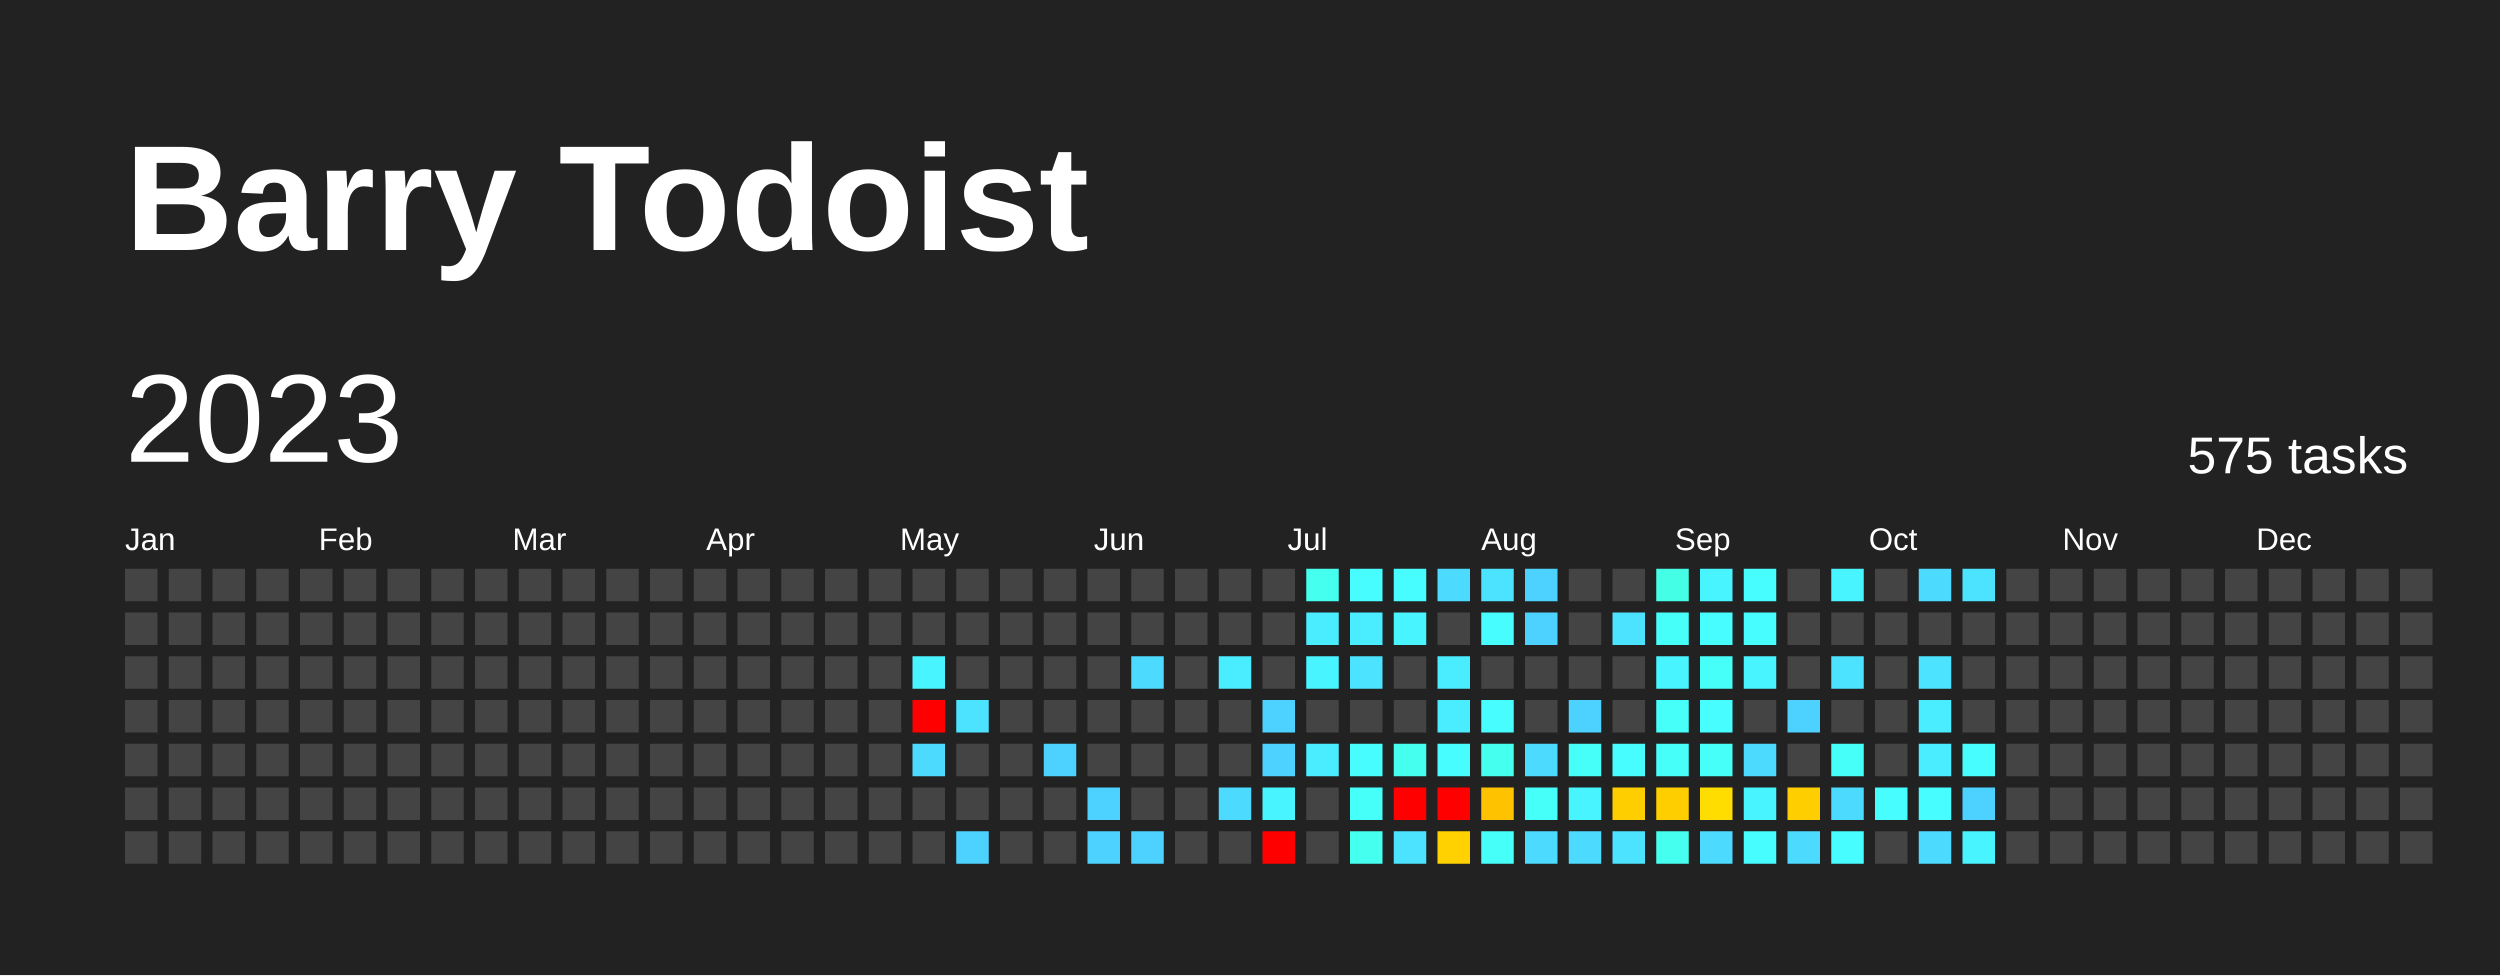
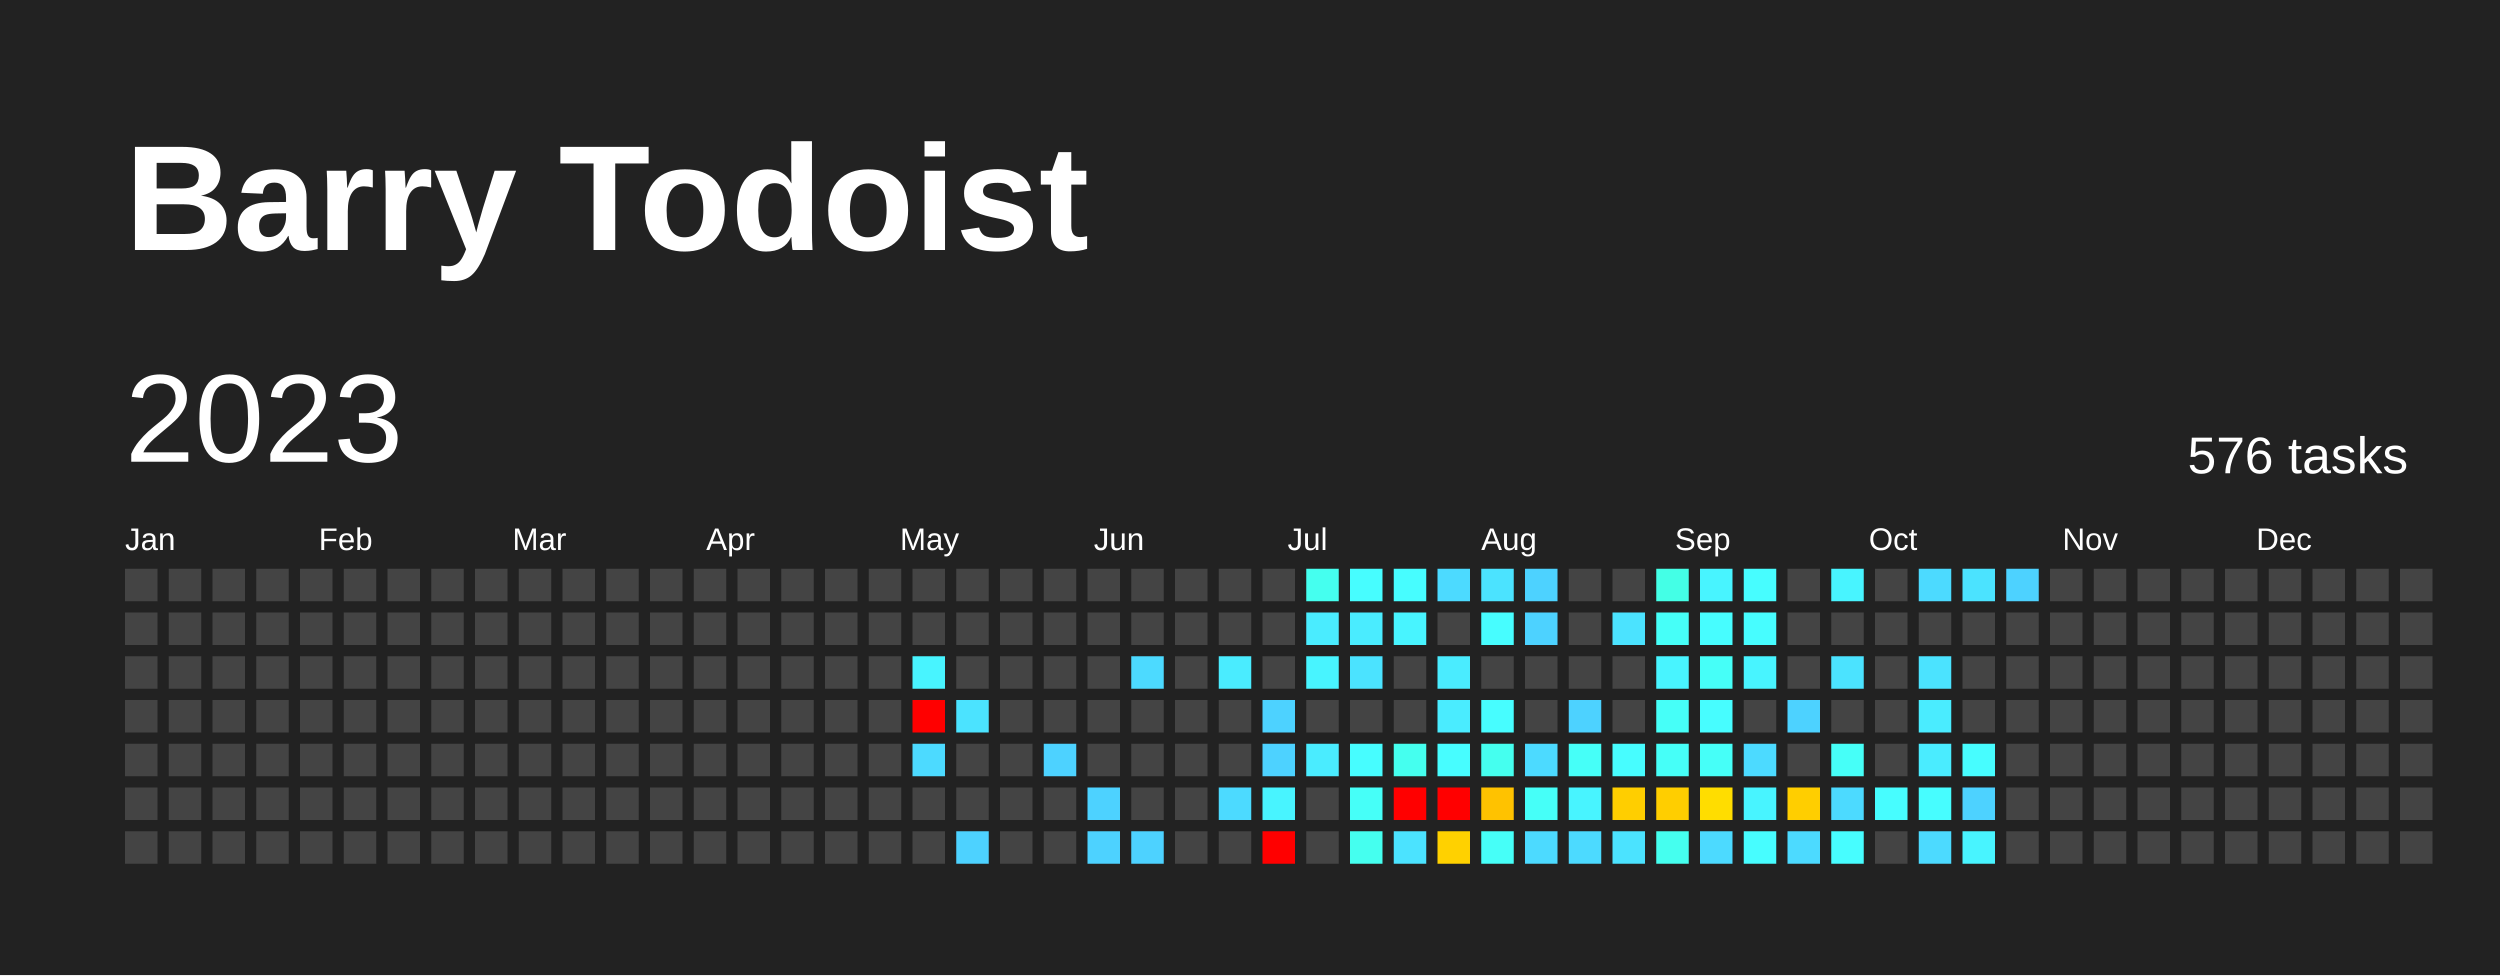
<svg xmlns="http://www.w3.org/2000/svg" baseProfile="full" height="78mm" version="1.1" viewBox="0,0,200,78" width="200mm">
  <defs />
  <rect fill="#222222" height="78" width="200" x="0" y="0" />
  <text fill="#FFFFFF" style="font-size:12px; font-family:Arial; font-weight:bold;" x="10" y="20">Barry Todoist</text>
  <text dominant-baseline="hanging" fill="#FFFFFF" style="font-size:10.0px; font-family:Arial;" x="10" y="30">2023</text>
-   <text dominant-baseline="hanging" fill="#FFFFFF" style="font-size:4.125px; font-family:Arial;" x="175" y="35">575 tasks</text>
+   <text dominant-baseline="hanging" fill="#FFFFFF" style="font-size:4.125px; font-family:Arial;" x="175" y="35">576 tasks</text>
  <text fill="#FFFFFF" style="font-size:2.5px; font-family:Arial" x="10.0" y="44">Jan</text>
  <text fill="#FFFFFF" style="font-size:2.5px; font-family:Arial" x="25.5" y="44">Feb</text>
  <text fill="#FFFFFF" style="font-size:2.5px; font-family:Arial" x="41.0" y="44">Mar</text>
  <text fill="#FFFFFF" style="font-size:2.5px; font-family:Arial" x="56.5" y="44">Apr</text>
  <text fill="#FFFFFF" style="font-size:2.5px; font-family:Arial" x="72.0" y="44">May</text>
  <text fill="#FFFFFF" style="font-size:2.5px; font-family:Arial" x="87.5" y="44">Jun</text>
  <text fill="#FFFFFF" style="font-size:2.5px; font-family:Arial" x="103.0" y="44">Jul</text>
  <text fill="#FFFFFF" style="font-size:2.5px; font-family:Arial" x="118.5" y="44">Aug</text>
  <text fill="#FFFFFF" style="font-size:2.5px; font-family:Arial" x="134.0" y="44">Sep</text>
  <text fill="#FFFFFF" style="font-size:2.5px; font-family:Arial" x="149.5" y="44">Oct</text>
  <text fill="#FFFFFF" style="font-size:2.5px; font-family:Arial" x="165.0" y="44">Nov</text>
  <text fill="#FFFFFF" style="font-size:2.5px; font-family:Arial" x="180.5" y="44">Dec</text>
  <rect fill="#444444" height="2.6" width="2.6" x="10.0" y="45.5" />
  <rect fill="#444444" height="2.6" width="2.6" x="10.0" y="49.0" />
  <rect fill="#444444" height="2.6" width="2.6" x="10.0" y="52.5" />
  <rect fill="#444444" height="2.6" width="2.6" x="10.0" y="56.0" />
  <rect fill="#444444" height="2.6" width="2.6" x="10.0" y="59.5" />
  <rect fill="#444444" height="2.6" width="2.6" x="10.0" y="63.0" />
  <rect fill="#444444" height="2.6" width="2.6" x="10.0" y="66.5" />
  <rect fill="#444444" height="2.6" width="2.6" x="13.5" y="45.5" />
  <rect fill="#444444" height="2.6" width="2.6" x="13.5" y="49.0" />
  <rect fill="#444444" height="2.6" width="2.6" x="13.5" y="52.5" />
  <rect fill="#444444" height="2.6" width="2.6" x="13.5" y="56.0" />
  <rect fill="#444444" height="2.6" width="2.6" x="13.5" y="59.5" />
  <rect fill="#444444" height="2.6" width="2.6" x="13.5" y="63.0" />
  <rect fill="#444444" height="2.6" width="2.6" x="13.5" y="66.5" />
  <rect fill="#444444" height="2.6" width="2.6" x="17.0" y="45.5" />
  <rect fill="#444444" height="2.6" width="2.6" x="17.0" y="49.0" />
  <rect fill="#444444" height="2.6" width="2.6" x="17.0" y="52.5" />
  <rect fill="#444444" height="2.6" width="2.6" x="17.0" y="56.0" />
  <rect fill="#444444" height="2.6" width="2.6" x="17.0" y="59.5" />
  <rect fill="#444444" height="2.6" width="2.6" x="17.0" y="63.0" />
  <rect fill="#444444" height="2.6" width="2.6" x="17.0" y="66.5" />
  <rect fill="#444444" height="2.6" width="2.6" x="20.5" y="45.5" />
  <rect fill="#444444" height="2.6" width="2.6" x="20.5" y="49.0" />
  <rect fill="#444444" height="2.6" width="2.6" x="20.5" y="52.5" />
  <rect fill="#444444" height="2.6" width="2.6" x="20.5" y="56.0" />
  <rect fill="#444444" height="2.6" width="2.6" x="20.5" y="59.5" />
  <rect fill="#444444" height="2.6" width="2.6" x="20.5" y="63.0" />
  <rect fill="#444444" height="2.6" width="2.6" x="20.5" y="66.5" />
  <rect fill="#444444" height="2.6" width="2.6" x="24.0" y="45.5" />
  <rect fill="#444444" height="2.6" width="2.6" x="24.0" y="49.0" />
  <rect fill="#444444" height="2.6" width="2.6" x="24.0" y="52.5" />
  <rect fill="#444444" height="2.6" width="2.6" x="24.0" y="56.0" />
  <rect fill="#444444" height="2.6" width="2.6" x="24.0" y="59.5" />
  <rect fill="#444444" height="2.6" width="2.6" x="24.0" y="63.0" />
  <rect fill="#444444" height="2.6" width="2.6" x="24.0" y="66.5" />
  <rect fill="#444444" height="2.6" width="2.6" x="27.5" y="45.5" />
  <rect fill="#444444" height="2.6" width="2.6" x="27.5" y="49.0" />
  <rect fill="#444444" height="2.6" width="2.6" x="27.5" y="52.5" />
  <rect fill="#444444" height="2.6" width="2.6" x="27.5" y="56.0" />
  <rect fill="#444444" height="2.6" width="2.6" x="27.5" y="59.5" />
  <rect fill="#444444" height="2.6" width="2.6" x="27.5" y="63.0" />
  <rect fill="#444444" height="2.6" width="2.6" x="27.5" y="66.5" />
  <rect fill="#444444" height="2.6" width="2.6" x="31.0" y="45.5" />
  <rect fill="#444444" height="2.6" width="2.6" x="31.0" y="49.0" />
  <rect fill="#444444" height="2.6" width="2.6" x="31.0" y="52.5" />
  <rect fill="#444444" height="2.6" width="2.6" x="31.0" y="56.0" />
  <rect fill="#444444" height="2.6" width="2.6" x="31.0" y="59.5" />
  <rect fill="#444444" height="2.6" width="2.6" x="31.0" y="63.0" />
  <rect fill="#444444" height="2.6" width="2.6" x="31.0" y="66.5" />
  <rect fill="#444444" height="2.6" width="2.6" x="34.5" y="45.5" />
  <rect fill="#444444" height="2.6" width="2.6" x="34.5" y="49.0" />
  <rect fill="#444444" height="2.6" width="2.6" x="34.5" y="52.5" />
  <rect fill="#444444" height="2.6" width="2.6" x="34.5" y="56.0" />
  <rect fill="#444444" height="2.6" width="2.6" x="34.5" y="59.5" />
  <rect fill="#444444" height="2.6" width="2.6" x="34.5" y="63.0" />
  <rect fill="#444444" height="2.6" width="2.6" x="34.5" y="66.5" />
  <rect fill="#444444" height="2.6" width="2.6" x="38.0" y="45.5" />
  <rect fill="#444444" height="2.6" width="2.6" x="38.0" y="49.0" />
  <rect fill="#444444" height="2.6" width="2.6" x="38.0" y="52.5" />
  <rect fill="#444444" height="2.6" width="2.6" x="38.0" y="56.0" />
  <rect fill="#444444" height="2.6" width="2.6" x="38.0" y="59.5" />
  <rect fill="#444444" height="2.6" width="2.6" x="38.0" y="63.0" />
  <rect fill="#444444" height="2.6" width="2.6" x="38.0" y="66.5" />
  <rect fill="#444444" height="2.6" width="2.6" x="41.5" y="45.5" />
  <rect fill="#444444" height="2.6" width="2.6" x="41.5" y="49.0" />
  <rect fill="#444444" height="2.6" width="2.6" x="41.5" y="52.5" />
  <rect fill="#444444" height="2.6" width="2.6" x="41.5" y="56.0" />
  <rect fill="#444444" height="2.6" width="2.6" x="41.5" y="59.5" />
  <rect fill="#444444" height="2.6" width="2.6" x="41.5" y="63.0" />
  <rect fill="#444444" height="2.6" width="2.6" x="41.5" y="66.5" />
  <rect fill="#444444" height="2.6" width="2.6" x="45.0" y="45.5" />
  <rect fill="#444444" height="2.6" width="2.6" x="45.0" y="49.0" />
  <rect fill="#444444" height="2.6" width="2.6" x="45.0" y="52.5" />
  <rect fill="#444444" height="2.6" width="2.6" x="45.0" y="56.0" />
  <rect fill="#444444" height="2.6" width="2.6" x="45.0" y="59.5" />
  <rect fill="#444444" height="2.6" width="2.6" x="45.0" y="63.0" />
  <rect fill="#444444" height="2.6" width="2.6" x="45.0" y="66.5" />
  <rect fill="#444444" height="2.6" width="2.6" x="48.5" y="45.5" />
  <rect fill="#444444" height="2.6" width="2.6" x="48.5" y="49.0" />
  <rect fill="#444444" height="2.6" width="2.6" x="48.5" y="52.5" />
  <rect fill="#444444" height="2.6" width="2.6" x="48.5" y="56.0" />
  <rect fill="#444444" height="2.6" width="2.6" x="48.5" y="59.5" />
  <rect fill="#444444" height="2.6" width="2.6" x="48.5" y="63.0" />
  <rect fill="#444444" height="2.6" width="2.6" x="48.5" y="66.5" />
  <rect fill="#444444" height="2.6" width="2.6" x="52.0" y="45.5" />
  <rect fill="#444444" height="2.6" width="2.6" x="52.0" y="49.0" />
  <rect fill="#444444" height="2.6" width="2.6" x="52.0" y="52.5" />
  <rect fill="#444444" height="2.6" width="2.6" x="52.0" y="56.0" />
  <rect fill="#444444" height="2.6" width="2.6" x="52.0" y="59.5" />
  <rect fill="#444444" height="2.6" width="2.6" x="52.0" y="63.0" />
  <rect fill="#444444" height="2.6" width="2.6" x="52.0" y="66.5" />
  <rect fill="#444444" height="2.6" width="2.6" x="55.5" y="45.5" />
  <rect fill="#444444" height="2.6" width="2.6" x="55.5" y="49.0" />
  <rect fill="#444444" height="2.6" width="2.6" x="55.5" y="52.5" />
  <rect fill="#444444" height="2.6" width="2.6" x="55.5" y="56.0" />
  <rect fill="#444444" height="2.6" width="2.6" x="55.5" y="59.5" />
  <rect fill="#444444" height="2.6" width="2.6" x="55.5" y="63.0" />
  <rect fill="#444444" height="2.6" width="2.6" x="55.5" y="66.5" />
  <rect fill="#444444" height="2.6" width="2.6" x="59.0" y="45.5" />
  <rect fill="#444444" height="2.6" width="2.6" x="59.0" y="49.0" />
  <rect fill="#444444" height="2.6" width="2.6" x="59.0" y="52.5" />
  <rect fill="#444444" height="2.6" width="2.6" x="59.0" y="56.0" />
  <rect fill="#444444" height="2.6" width="2.6" x="59.0" y="59.5" />
  <rect fill="#444444" height="2.6" width="2.6" x="59.0" y="63.0" />
  <rect fill="#444444" height="2.6" width="2.6" x="59.0" y="66.5" />
  <rect fill="#444444" height="2.6" width="2.6" x="62.5" y="45.5" />
  <rect fill="#444444" height="2.6" width="2.6" x="62.5" y="49.0" />
  <rect fill="#444444" height="2.6" width="2.6" x="62.5" y="52.5" />
  <rect fill="#444444" height="2.6" width="2.6" x="62.5" y="56.0" />
  <rect fill="#444444" height="2.6" width="2.6" x="62.5" y="59.5" />
  <rect fill="#444444" height="2.6" width="2.6" x="62.5" y="63.0" />
  <rect fill="#444444" height="2.6" width="2.6" x="62.5" y="66.5" />
  <rect fill="#444444" height="2.6" width="2.6" x="66.0" y="45.5" />
  <rect fill="#444444" height="2.6" width="2.6" x="66.0" y="49.0" />
  <rect fill="#444444" height="2.6" width="2.6" x="66.0" y="52.5" />
  <rect fill="#444444" height="2.6" width="2.6" x="66.0" y="56.0" />
  <rect fill="#444444" height="2.6" width="2.6" x="66.0" y="59.5" />
  <rect fill="#444444" height="2.6" width="2.6" x="66.0" y="63.0" />
  <rect fill="#444444" height="2.6" width="2.6" x="66.0" y="66.5" />
  <rect fill="#444444" height="2.6" width="2.6" x="69.5" y="45.5" />
  <rect fill="#444444" height="2.6" width="2.6" x="69.5" y="49.0" />
  <rect fill="#444444" height="2.6" width="2.6" x="69.5" y="52.5" />
  <rect fill="#444444" height="2.6" width="2.6" x="69.5" y="56.0" />
  <rect fill="#444444" height="2.6" width="2.6" x="69.5" y="59.5" />
  <rect fill="#444444" height="2.6" width="2.6" x="69.5" y="63.0" />
  <rect fill="#444444" height="2.6" width="2.6" x="69.5" y="66.5" />
  <rect fill="#444444" height="2.6" width="2.6" x="73.0" y="45.5" />
  <rect fill="#444444" height="2.6" width="2.6" x="73.0" y="49.0" />
  <rect fill="#48f4ff" height="2.6" width="2.6" x="73.0" y="52.5" />
  <rect fill="red" height="2.6" width="2.6" x="73.0" y="56.0" />
  <rect fill="#4cdaff" height="2.6" width="2.6" x="73.0" y="59.5" />
  <rect fill="#444444" height="2.6" width="2.6" x="73.0" y="63.0" />
  <rect fill="#444444" height="2.6" width="2.6" x="73.0" y="66.5" />
  <rect fill="#444444" height="2.6" width="2.6" x="76.5" y="45.5" />
  <rect fill="#444444" height="2.6" width="2.6" x="76.5" y="49.0" />
  <rect fill="#444444" height="2.6" width="2.6" x="76.5" y="52.5" />
  <rect fill="#4be3ff" height="2.6" width="2.6" x="76.5" y="56.0" />
  <rect fill="#444444" height="2.6" width="2.6" x="76.5" y="59.5" />
  <rect fill="#444444" height="2.6" width="2.6" x="76.5" y="63.0" />
  <rect fill="#4dd2ff" height="2.6" width="2.6" x="76.5" y="66.5" />
  <rect fill="#444444" height="2.6" width="2.6" x="80.0" y="45.5" />
  <rect fill="#444444" height="2.6" width="2.6" x="80.0" y="49.0" />
  <rect fill="#444444" height="2.6" width="2.6" x="80.0" y="52.5" />
  <rect fill="#444444" height="2.6" width="2.6" x="80.0" y="56.0" />
  <rect fill="#444444" height="2.6" width="2.6" x="80.0" y="59.5" />
  <rect fill="#444444" height="2.6" width="2.6" x="80.0" y="63.0" />
  <rect fill="#444444" height="2.6" width="2.6" x="80.0" y="66.5" />
  <rect fill="#444444" height="2.6" width="2.6" x="83.5" y="45.5" />
  <rect fill="#444444" height="2.6" width="2.6" x="83.5" y="49.0" />
  <rect fill="#444444" height="2.6" width="2.6" x="83.5" y="52.5" />
  <rect fill="#444444" height="2.6" width="2.6" x="83.5" y="56.0" />
  <rect fill="#4dd2ff" height="2.6" width="2.6" x="83.5" y="59.5" />
  <rect fill="#444444" height="2.6" width="2.6" x="83.5" y="63.0" />
  <rect fill="#444444" height="2.6" width="2.6" x="83.5" y="66.5" />
  <rect fill="#444444" height="2.6" width="2.6" x="87.0" y="45.5" />
  <rect fill="#444444" height="2.6" width="2.6" x="87.0" y="49.0" />
  <rect fill="#444444" height="2.6" width="2.6" x="87.0" y="52.5" />
  <rect fill="#444444" height="2.6" width="2.6" x="87.0" y="56.0" />
  <rect fill="#444444" height="2.6" width="2.6" x="87.0" y="59.5" />
  <rect fill="#4dd2ff" height="2.6" width="2.6" x="87.0" y="63.0" />
  <rect fill="#4dd2ff" height="2.6" width="2.6" x="87.0" y="66.5" />
  <rect fill="#444444" height="2.6" width="2.6" x="90.5" y="45.5" />
  <rect fill="#444444" height="2.6" width="2.6" x="90.5" y="49.0" />
  <rect fill="#4cdaff" height="2.6" width="2.6" x="90.5" y="52.5" />
  <rect fill="#444444" height="2.6" width="2.6" x="90.5" y="56.0" />
  <rect fill="#444444" height="2.6" width="2.6" x="90.5" y="59.5" />
  <rect fill="#444444" height="2.6" width="2.6" x="90.5" y="63.0" />
  <rect fill="#4dd2ff" height="2.6" width="2.6" x="90.5" y="66.5" />
  <rect fill="#444444" height="2.6" width="2.6" x="94.0" y="45.5" />
  <rect fill="#444444" height="2.6" width="2.6" x="94.0" y="49.0" />
  <rect fill="#444444" height="2.6" width="2.6" x="94.0" y="52.5" />
  <rect fill="#444444" height="2.6" width="2.6" x="94.0" y="56.0" />
  <rect fill="#444444" height="2.6" width="2.6" x="94.0" y="59.5" />
  <rect fill="#444444" height="2.6" width="2.6" x="94.0" y="63.0" />
  <rect fill="#444444" height="2.6" width="2.6" x="94.0" y="66.5" />
  <rect fill="#444444" height="2.6" width="2.6" x="97.5" y="45.5" />
  <rect fill="#444444" height="2.6" width="2.6" x="97.5" y="49.0" />
  <rect fill="#4aecff" height="2.6" width="2.6" x="97.5" y="52.5" />
  <rect fill="#444444" height="2.6" width="2.6" x="97.5" y="56.0" />
  <rect fill="#444444" height="2.6" width="2.6" x="97.5" y="59.5" />
  <rect fill="#4cdaff" height="2.6" width="2.6" x="97.5" y="63.0" />
  <rect fill="#444444" height="2.6" width="2.6" x="97.5" y="66.5" />
  <rect fill="#444444" height="2.6" width="2.6" x="101.0" y="45.5" />
  <rect fill="#444444" height="2.6" width="2.6" x="101.0" y="49.0" />
  <rect fill="#444444" height="2.6" width="2.6" x="101.0" y="52.5" />
  <rect fill="#4dd2ff" height="2.6" width="2.6" x="101.0" y="56.0" />
  <rect fill="#4dd2ff" height="2.6" width="2.6" x="101.0" y="59.5" />
  <rect fill="#48f4ff" height="2.6" width="2.6" x="101.0" y="63.0" />
  <rect fill="red" height="2.6" width="2.6" x="101.0" y="66.5" />
  <rect fill="#45ffef" height="2.6" width="2.6" x="104.5" y="45.5" />
  <rect fill="#4aecff" height="2.6" width="2.6" x="104.5" y="49.0" />
  <rect fill="#48f4ff" height="2.6" width="2.6" x="104.5" y="52.5" />
  <rect fill="#444444" height="2.6" width="2.6" x="104.5" y="56.0" />
  <rect fill="#4aecff" height="2.6" width="2.6" x="104.5" y="59.5" />
  <rect fill="#444444" height="2.6" width="2.6" x="104.5" y="63.0" />
  <rect fill="#444444" height="2.6" width="2.6" x="104.5" y="66.5" />
  <rect fill="#47fdff" height="2.6" width="2.6" x="108.0" y="45.5" />
  <rect fill="#4aecff" height="2.6" width="2.6" x="108.0" y="49.0" />
  <rect fill="#4be3ff" height="2.6" width="2.6" x="108.0" y="52.5" />
  <rect fill="#444444" height="2.6" width="2.6" x="108.0" y="56.0" />
  <rect fill="#47fdff" height="2.6" width="2.6" x="108.0" y="59.5" />
  <rect fill="#46fff8" height="2.6" width="2.6" x="108.0" y="63.0" />
  <rect fill="#45ffef" height="2.6" width="2.6" x="108.0" y="66.5" />
  <rect fill="#47fdff" height="2.6" width="2.6" x="111.5" y="45.5" />
  <rect fill="#48f4ff" height="2.6" width="2.6" x="111.5" y="49.0" />
  <rect fill="#444444" height="2.6" width="2.6" x="111.5" y="52.5" />
  <rect fill="#444444" height="2.6" width="2.6" x="111.5" y="56.0" />
  <rect fill="#45ffef" height="2.6" width="2.6" x="111.5" y="59.5" />
  <rect fill="red" height="2.6" width="2.6" x="111.5" y="63.0" />
  <rect fill="#4be3ff" height="2.6" width="2.6" x="111.5" y="66.5" />
  <rect fill="#4cdaff" height="2.6" width="2.6" x="115.0" y="45.5" />
  <rect fill="#444444" height="2.6" width="2.6" x="115.0" y="49.0" />
  <rect fill="#4aecff" height="2.6" width="2.6" x="115.0" y="52.5" />
  <rect fill="#4aecff" height="2.6" width="2.6" x="115.0" y="56.0" />
  <rect fill="#47fdff" height="2.6" width="2.6" x="115.0" y="59.5" />
  <rect fill="red" height="2.6" width="2.6" x="115.0" y="63.0" />
  <rect fill="#ffd100" height="2.6" width="2.6" x="115.0" y="66.5" />
  <rect fill="#4be3ff" height="2.6" width="2.6" x="118.5" y="45.5" />
  <rect fill="#47fdff" height="2.6" width="2.6" x="118.5" y="49.0" />
  <rect fill="#444444" height="2.6" width="2.6" x="118.5" y="52.5" />
  <rect fill="#47fdff" height="2.6" width="2.6" x="118.5" y="56.0" />
  <rect fill="#45ffef" height="2.6" width="2.6" x="118.5" y="59.5" />
  <rect fill="#ffc200" height="2.6" width="2.6" x="118.5" y="63.0" />
  <rect fill="#46fff8" height="2.6" width="2.6" x="118.5" y="66.5" />
  <rect fill="#4dd2ff" height="2.6" width="2.6" x="122.0" y="45.5" />
  <rect fill="#4dd2ff" height="2.6" width="2.6" x="122.0" y="49.0" />
  <rect fill="#444444" height="2.6" width="2.6" x="122.0" y="52.5" />
  <rect fill="#444444" height="2.6" width="2.6" x="122.0" y="56.0" />
  <rect fill="#4cdaff" height="2.6" width="2.6" x="122.0" y="59.5" />
  <rect fill="#46fff8" height="2.6" width="2.6" x="122.0" y="63.0" />
  <rect fill="#4cdaff" height="2.6" width="2.6" x="122.0" y="66.5" />
  <rect fill="#444444" height="2.6" width="2.6" x="125.5" y="45.5" />
  <rect fill="#444444" height="2.6" width="2.6" x="125.5" y="49.0" />
  <rect fill="#444444" height="2.6" width="2.6" x="125.5" y="52.5" />
  <rect fill="#4dd2ff" height="2.6" width="2.6" x="125.5" y="56.0" />
  <rect fill="#46fff8" height="2.6" width="2.6" x="125.5" y="59.5" />
  <rect fill="#48f4ff" height="2.6" width="2.6" x="125.5" y="63.0" />
  <rect fill="#4cdaff" height="2.6" width="2.6" x="125.5" y="66.5" />
  <rect fill="#444444" height="2.6" width="2.6" x="129.0" y="45.5" />
  <rect fill="#4be3ff" height="2.6" width="2.6" x="129.0" y="49.0" />
  <rect fill="#444444" height="2.6" width="2.6" x="129.0" y="52.5" />
  <rect fill="#444444" height="2.6" width="2.6" x="129.0" y="56.0" />
  <rect fill="#47fdff" height="2.6" width="2.6" x="129.0" y="59.5" />
  <rect fill="#ffce00" height="2.6" width="2.6" x="129.0" y="63.0" />
  <rect fill="#4be3ff" height="2.6" width="2.6" x="129.0" y="66.5" />
  <rect fill="#44ffe6" height="2.6" width="2.6" x="132.5" y="45.5" />
  <rect fill="#46fff8" height="2.6" width="2.6" x="132.5" y="49.0" />
  <rect fill="#48f4ff" height="2.6" width="2.6" x="132.5" y="52.5" />
  <rect fill="#46fff8" height="2.6" width="2.6" x="132.5" y="56.0" />
  <rect fill="#46fff8" height="2.6" width="2.6" x="132.5" y="59.5" />
  <rect fill="#ffce00" height="2.6" width="2.6" x="132.5" y="63.0" />
  <rect fill="#45ffef" height="2.6" width="2.6" x="132.5" y="66.5" />
  <rect fill="#48f4ff" height="2.6" width="2.6" x="136.0" y="45.5" />
  <rect fill="#47fdff" height="2.6" width="2.6" x="136.0" y="49.0" />
  <rect fill="#46fff8" height="2.6" width="2.6" x="136.0" y="52.5" />
  <rect fill="#47fdff" height="2.6" width="2.6" x="136.0" y="56.0" />
  <rect fill="#46fff8" height="2.6" width="2.6" x="136.0" y="59.5" />
  <rect fill="#ffdd00" height="2.6" width="2.6" x="136.0" y="63.0" />
  <rect fill="#4cdaff" height="2.6" width="2.6" x="136.0" y="66.5" />
  <rect fill="#47fdff" height="2.6" width="2.6" x="139.5" y="45.5" />
  <rect fill="#47fdff" height="2.6" width="2.6" x="139.5" y="49.0" />
  <rect fill="#48f4ff" height="2.6" width="2.6" x="139.5" y="52.5" />
  <rect fill="#444444" height="2.6" width="2.6" x="139.5" y="56.0" />
  <rect fill="#4cdaff" height="2.6" width="2.6" x="139.5" y="59.5" />
  <rect fill="#48f4ff" height="2.6" width="2.6" x="139.5" y="63.0" />
  <rect fill="#47fdff" height="2.6" width="2.6" x="139.5" y="66.5" />
  <rect fill="#444444" height="2.6" width="2.6" x="143.0" y="45.5" />
  <rect fill="#444444" height="2.6" width="2.6" x="143.0" y="49.0" />
  <rect fill="#444444" height="2.6" width="2.6" x="143.0" y="52.5" />
  <rect fill="#4dd2ff" height="2.6" width="2.6" x="143.0" y="56.0" />
  <rect fill="#444444" height="2.6" width="2.6" x="143.0" y="59.5" />
  <rect fill="#ffce00" height="2.6" width="2.6" x="143.0" y="63.0" />
  <rect fill="#4cdaff" height="2.6" width="2.6" x="143.0" y="66.5" />
  <rect fill="#48f4ff" height="2.6" width="2.6" x="146.5" y="45.5" />
  <rect fill="#444444" height="2.6" width="2.6" x="146.5" y="49.0" />
  <rect fill="#4be3ff" height="2.6" width="2.6" x="146.5" y="52.5" />
  <rect fill="#444444" height="2.6" width="2.6" x="146.5" y="56.0" />
  <rect fill="#46fff8" height="2.6" width="2.6" x="146.5" y="59.5" />
  <rect fill="#4cdaff" height="2.6" width="2.6" x="146.5" y="63.0" />
  <rect fill="#47fdff" height="2.6" width="2.6" x="146.5" y="66.5" />
  <rect fill="#444444" height="2.6" width="2.6" x="150.0" y="45.5" />
  <rect fill="#444444" height="2.6" width="2.6" x="150.0" y="49.0" />
  <rect fill="#444444" height="2.6" width="2.6" x="150.0" y="52.5" />
  <rect fill="#444444" height="2.6" width="2.6" x="150.0" y="56.0" />
  <rect fill="#444444" height="2.6" width="2.6" x="150.0" y="59.5" />
  <rect fill="#47fdff" height="2.6" width="2.6" x="150.0" y="63.0" />
  <rect fill="#444444" height="2.6" width="2.6" x="150.0" y="66.5" />
  <rect fill="#4cdaff" height="2.6" width="2.6" x="153.5" y="45.5" />
  <rect fill="#444444" height="2.6" width="2.6" x="153.5" y="49.0" />
  <rect fill="#4be3ff" height="2.6" width="2.6" x="153.5" y="52.5" />
  <rect fill="#4aecff" height="2.6" width="2.6" x="153.5" y="56.0" />
  <rect fill="#4aecff" height="2.6" width="2.6" x="153.5" y="59.5" />
  <rect fill="#47fdff" height="2.6" width="2.6" x="153.5" y="63.0" />
  <rect fill="#4cdaff" height="2.6" width="2.6" x="153.5" y="66.5" />
  <rect fill="#4be3ff" height="2.6" width="2.6" x="157.0" y="45.5" />
  <rect fill="#444444" height="2.6" width="2.6" x="157.0" y="49.0" />
  <rect fill="#444444" height="2.6" width="2.6" x="157.0" y="52.5" />
  <rect fill="#444444" height="2.6" width="2.6" x="157.0" y="56.0" />
  <rect fill="#47fdff" height="2.6" width="2.6" x="157.0" y="59.5" />
  <rect fill="#4dd2ff" height="2.6" width="2.6" x="157.0" y="63.0" />
  <rect fill="#48f4ff" height="2.6" width="2.6" x="157.0" y="66.5" />
-   <rect fill="#444444" height="2.6" width="2.6" x="160.5" y="45.5" />
+   <rect fill="#4dd2ff" height="2.6" width="2.6" x="160.5" y="45.5" />
  <rect fill="#444444" height="2.6" width="2.6" x="160.5" y="49.0" />
  <rect fill="#444444" height="2.6" width="2.6" x="160.5" y="52.5" />
  <rect fill="#444444" height="2.6" width="2.6" x="160.5" y="56.0" />
  <rect fill="#444444" height="2.6" width="2.6" x="160.5" y="59.5" />
  <rect fill="#444444" height="2.6" width="2.6" x="160.5" y="63.0" />
  <rect fill="#444444" height="2.6" width="2.6" x="160.5" y="66.5" />
  <rect fill="#444444" height="2.6" width="2.6" x="164.0" y="45.5" />
  <rect fill="#444444" height="2.6" width="2.6" x="164.0" y="49.0" />
  <rect fill="#444444" height="2.6" width="2.6" x="164.0" y="52.5" />
  <rect fill="#444444" height="2.6" width="2.6" x="164.0" y="56.0" />
  <rect fill="#444444" height="2.6" width="2.6" x="164.0" y="59.5" />
  <rect fill="#444444" height="2.6" width="2.6" x="164.0" y="63.0" />
  <rect fill="#444444" height="2.6" width="2.6" x="164.0" y="66.5" />
  <rect fill="#444444" height="2.6" width="2.6" x="167.5" y="45.5" />
  <rect fill="#444444" height="2.6" width="2.6" x="167.5" y="49.0" />
  <rect fill="#444444" height="2.6" width="2.6" x="167.5" y="52.5" />
  <rect fill="#444444" height="2.6" width="2.6" x="167.5" y="56.0" />
  <rect fill="#444444" height="2.6" width="2.6" x="167.5" y="59.5" />
  <rect fill="#444444" height="2.6" width="2.6" x="167.5" y="63.0" />
  <rect fill="#444444" height="2.6" width="2.6" x="167.5" y="66.5" />
  <rect fill="#444444" height="2.6" width="2.6" x="171.0" y="45.5" />
  <rect fill="#444444" height="2.6" width="2.6" x="171.0" y="49.0" />
  <rect fill="#444444" height="2.6" width="2.6" x="171.0" y="52.5" />
  <rect fill="#444444" height="2.6" width="2.6" x="171.0" y="56.0" />
  <rect fill="#444444" height="2.6" width="2.6" x="171.0" y="59.5" />
  <rect fill="#444444" height="2.6" width="2.6" x="171.0" y="63.0" />
  <rect fill="#444444" height="2.6" width="2.6" x="171.0" y="66.5" />
  <rect fill="#444444" height="2.6" width="2.6" x="174.5" y="45.5" />
  <rect fill="#444444" height="2.6" width="2.6" x="174.5" y="49.0" />
  <rect fill="#444444" height="2.6" width="2.6" x="174.5" y="52.5" />
  <rect fill="#444444" height="2.6" width="2.6" x="174.5" y="56.0" />
  <rect fill="#444444" height="2.6" width="2.6" x="174.5" y="59.5" />
  <rect fill="#444444" height="2.6" width="2.6" x="174.5" y="63.0" />
  <rect fill="#444444" height="2.6" width="2.6" x="174.5" y="66.5" />
  <rect fill="#444444" height="2.6" width="2.6" x="178.0" y="45.5" />
  <rect fill="#444444" height="2.6" width="2.6" x="178.0" y="49.0" />
  <rect fill="#444444" height="2.6" width="2.6" x="178.0" y="52.5" />
  <rect fill="#444444" height="2.6" width="2.6" x="178.0" y="56.0" />
  <rect fill="#444444" height="2.6" width="2.6" x="178.0" y="59.5" />
  <rect fill="#444444" height="2.6" width="2.6" x="178.0" y="63.0" />
  <rect fill="#444444" height="2.6" width="2.6" x="178.0" y="66.5" />
  <rect fill="#444444" height="2.6" width="2.6" x="181.5" y="45.5" />
  <rect fill="#444444" height="2.6" width="2.6" x="181.5" y="49.0" />
  <rect fill="#444444" height="2.6" width="2.6" x="181.5" y="52.5" />
  <rect fill="#444444" height="2.6" width="2.6" x="181.5" y="56.0" />
  <rect fill="#444444" height="2.6" width="2.6" x="181.5" y="59.5" />
  <rect fill="#444444" height="2.6" width="2.6" x="181.5" y="63.0" />
  <rect fill="#444444" height="2.6" width="2.6" x="181.5" y="66.5" />
  <rect fill="#444444" height="2.6" width="2.6" x="185.0" y="45.5" />
  <rect fill="#444444" height="2.6" width="2.6" x="185.0" y="49.0" />
  <rect fill="#444444" height="2.6" width="2.6" x="185.0" y="52.5" />
  <rect fill="#444444" height="2.6" width="2.6" x="185.0" y="56.0" />
  <rect fill="#444444" height="2.6" width="2.6" x="185.0" y="59.5" />
  <rect fill="#444444" height="2.6" width="2.6" x="185.0" y="63.0" />
  <rect fill="#444444" height="2.6" width="2.6" x="185.0" y="66.5" />
  <rect fill="#444444" height="2.6" width="2.6" x="188.5" y="45.5" />
  <rect fill="#444444" height="2.6" width="2.6" x="188.5" y="49.0" />
  <rect fill="#444444" height="2.6" width="2.6" x="188.5" y="52.5" />
  <rect fill="#444444" height="2.6" width="2.6" x="188.5" y="56.0" />
  <rect fill="#444444" height="2.6" width="2.6" x="188.5" y="59.5" />
  <rect fill="#444444" height="2.6" width="2.6" x="188.5" y="63.0" />
  <rect fill="#444444" height="2.6" width="2.6" x="188.5" y="66.5" />
  <rect fill="#444444" height="2.6" width="2.6" x="192.0" y="45.5" />
  <rect fill="#444444" height="2.6" width="2.6" x="192.0" y="49.0" />
  <rect fill="#444444" height="2.6" width="2.6" x="192.0" y="52.5" />
  <rect fill="#444444" height="2.6" width="2.6" x="192.0" y="56.0" />
  <rect fill="#444444" height="2.6" width="2.6" x="192.0" y="59.5" />
  <rect fill="#444444" height="2.6" width="2.6" x="192.0" y="63.0" />
  <rect fill="#444444" height="2.6" width="2.6" x="192.0" y="66.5" />
</svg>
